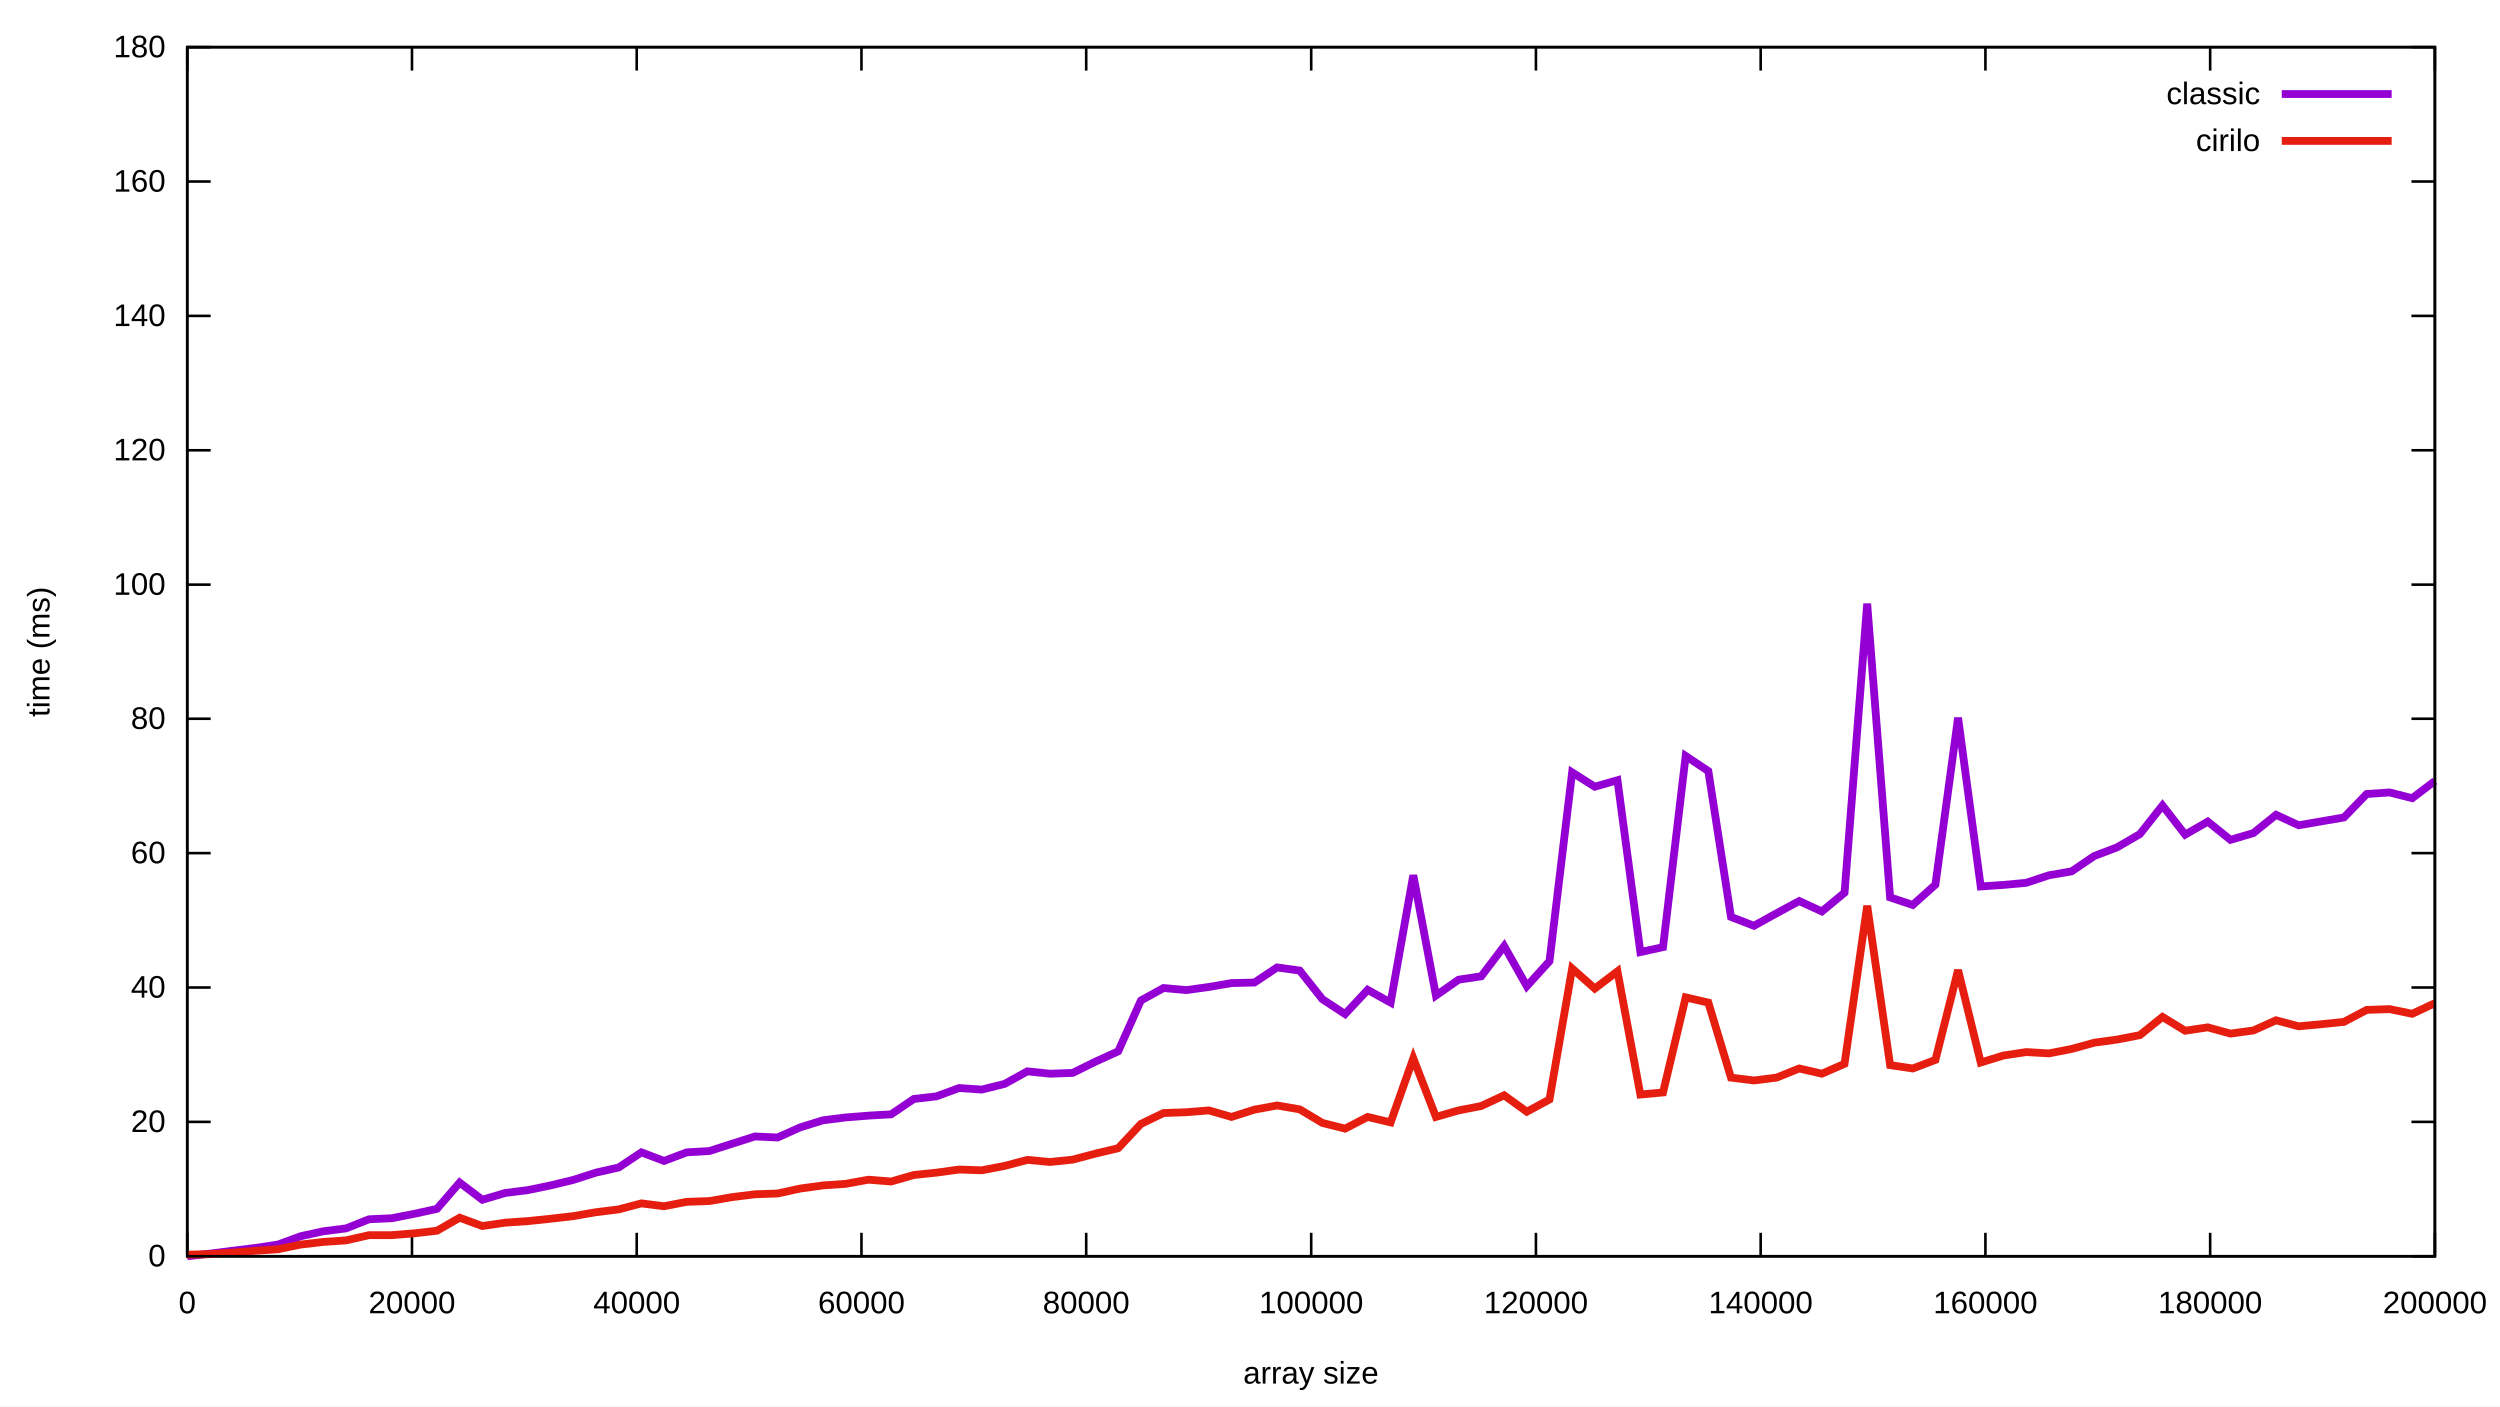
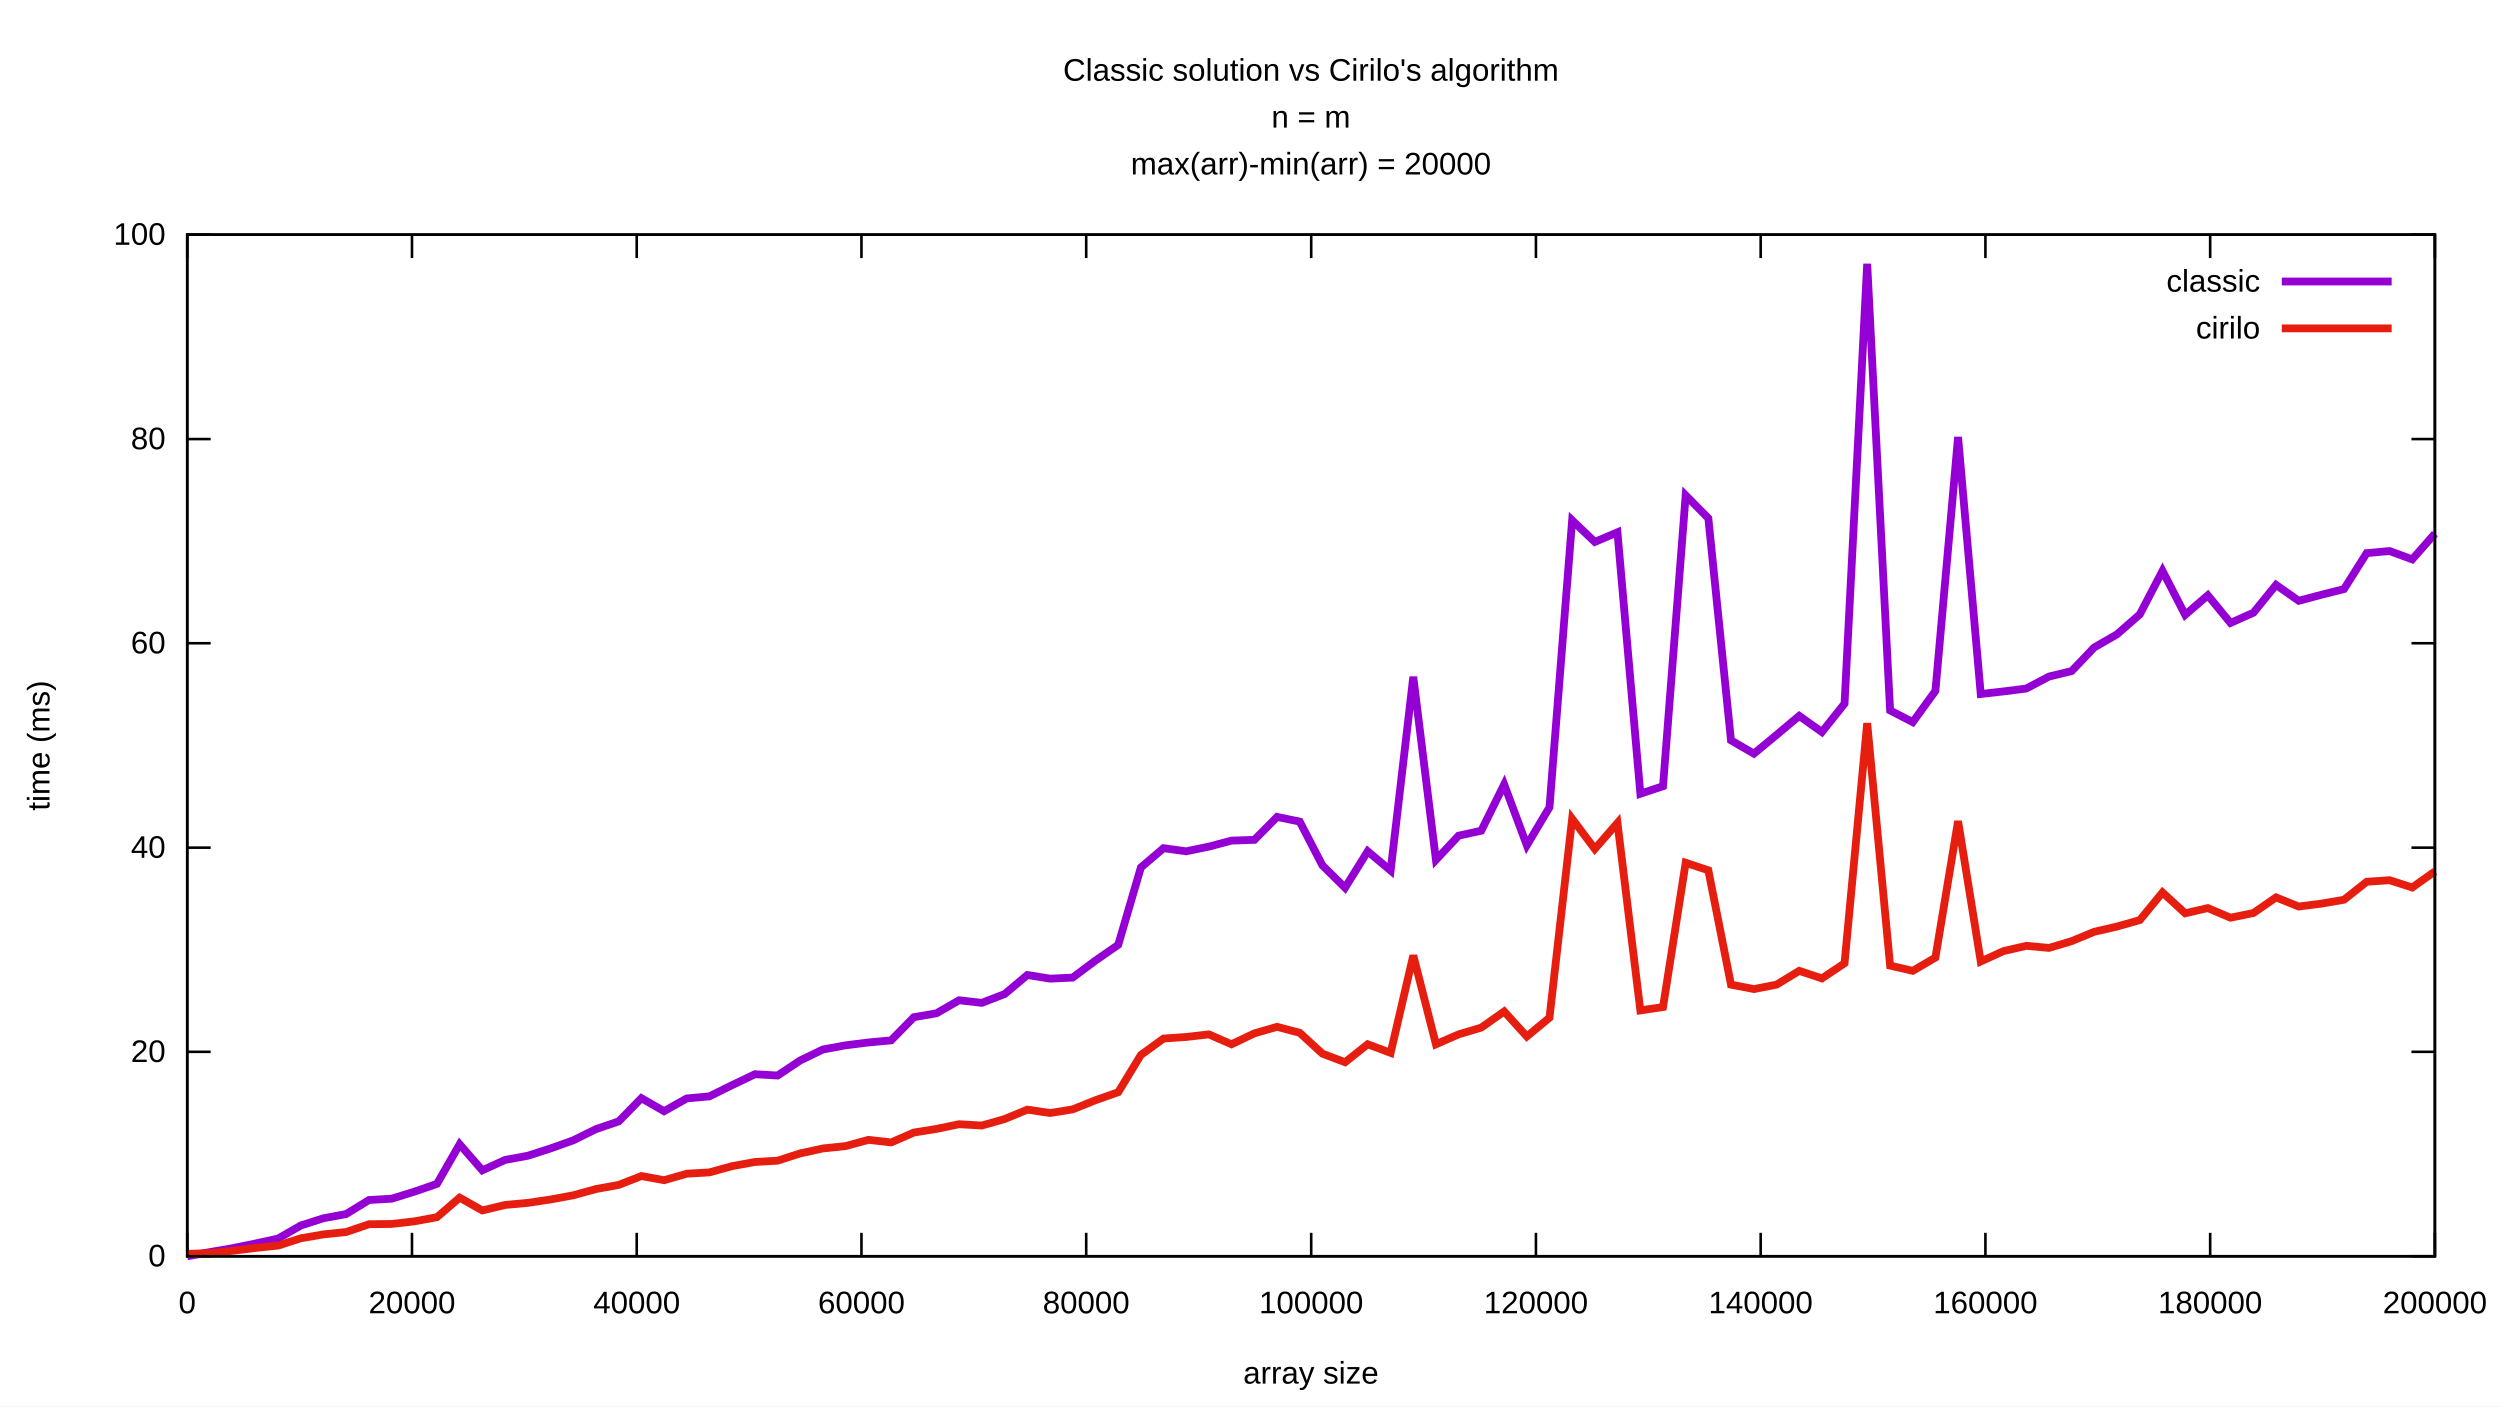
<svg xmlns="http://www.w3.org/2000/svg" xmlns:xlink="http://www.w3.org/1999/xlink" width="960" height="540" viewBox="0 0 960 540">
  <g id="gnuplot_canvas">
    <rect x="0" y="0" width="960" height="540" fill="#ffffff" />
    <defs>
      <circle id="gpDot" r="0.5" stroke-width="0.5" stroke="currentColor" />
      <path id="gpPt0" stroke-width="0.222" stroke="currentColor" d="M-1,0 h2 M0,-1 v2" />
      <path id="gpPt1" stroke-width="0.222" stroke="currentColor" d="M-1,-1 L1,1 M1,-1 L-1,1" />
      <path id="gpPt2" stroke-width="0.222" stroke="currentColor" d="M-1,0 L1,0 M0,-1 L0,1 M-1,-1 L1,1 M-1,1 L1,-1" />
      <rect id="gpPt3" stroke-width="0.222" stroke="currentColor" x="-1" y="-1" width="2" height="2" />
      <rect id="gpPt4" stroke-width="0.222" stroke="currentColor" fill="currentColor" x="-1" y="-1" width="2" height="2" />
      <circle id="gpPt5" stroke-width="0.222" stroke="currentColor" cx="0" cy="0" r="1" />
      <use xlink:href="#gpPt5" id="gpPt6" fill="currentColor" stroke="none" />
      <path id="gpPt7" stroke-width="0.222" stroke="currentColor" d="M0,-1.33 L-1.33,0.67 L1.33,0.67 z" />
      <use xlink:href="#gpPt7" id="gpPt8" fill="currentColor" stroke="none" />
      <use xlink:href="#gpPt7" id="gpPt9" stroke="currentColor" transform="rotate(180)" />
      <use xlink:href="#gpPt9" id="gpPt10" fill="currentColor" stroke="none" />
      <use xlink:href="#gpPt3" id="gpPt11" stroke="currentColor" transform="rotate(45)" />
      <use xlink:href="#gpPt11" id="gpPt12" fill="currentColor" stroke="none" />
      <path id="gpPt13" stroke-width="0.222" stroke="currentColor" d="M0,1.330 L1.265,0.411 L0.782,-1.067 L-0.782,-1.076 L-1.265,0.411 z" />
      <use xlink:href="#gpPt13" id="gpPt14" fill="currentColor" stroke="none" />
      <filter id="textbox" filterUnits="objectBoundingBox" x="0" y="0" height="1" width="1">
        <feFlood flood-color="#FFFFFF" flood-opacity="1" result="bgnd" />
        <feComposite in="SourceGraphic" in2="bgnd" operator="atop" />
      </filter>
      <filter id="greybox" filterUnits="objectBoundingBox" x="0" y="0" height="1" width="1">
        <feFlood flood-color="lightgrey" flood-opacity="1" result="grey" />
        <feComposite in="SourceGraphic" in2="grey" operator="atop" />
      </filter>
    </defs>
    <g fill="none" color="#FFFFFF" stroke="currentColor" stroke-width="1.00" stroke-linecap="butt" stroke-linejoin="miter">
</g>
    <g fill="none" color="black" stroke="currentColor" stroke-width="1.00" stroke-linecap="butt" stroke-linejoin="miter">
      <path stroke="black" d="M71.9,482.4 L80.9,482.4 M935.0,482.4 L926.0,482.4  " />
      <g transform="translate(63.6,486.3)" stroke="none" fill="black" font-family="Arial" font-size="12.00" text-anchor="end">
        <text>
          <tspan font-family="Arial"> 0</tspan>
        </text>
      </g>
    </g>
    <g fill="none" color="black" stroke="currentColor" stroke-width="1.00" stroke-linecap="butt" stroke-linejoin="miter">
-       <path stroke="black" d="M71.9,430.8 L80.9,430.8 M935.0,430.8 L926.0,430.8  " />
-       <g transform="translate(63.6,434.7)" stroke="none" fill="black" font-family="Arial" font-size="12.00" text-anchor="end">
+       <path stroke="black" d="M71.9,403.9 L80.9,403.9 M935.0,403.9 L926.0,403.9  " />
+       <g transform="translate(63.6,407.8)" stroke="none" fill="black" font-family="Arial" font-size="12.00" text-anchor="end">
        <text>
          <tspan font-family="Arial"> 20</tspan>
        </text>
      </g>
    </g>
    <g fill="none" color="black" stroke="currentColor" stroke-width="1.00" stroke-linecap="butt" stroke-linejoin="miter">
-       <path stroke="black" d="M71.9,379.2 L80.9,379.2 M935.0,379.2 L926.0,379.2  " />
-       <g transform="translate(63.6,383.1)" stroke="none" fill="black" font-family="Arial" font-size="12.00" text-anchor="end">
+       <path stroke="black" d="M71.9,325.5 L80.9,325.5 M935.0,325.5 L926.0,325.5  " />
+       <g transform="translate(63.6,329.4)" stroke="none" fill="black" font-family="Arial" font-size="12.00" text-anchor="end">
        <text>
          <tspan font-family="Arial"> 40</tspan>
        </text>
      </g>
    </g>
    <g fill="none" color="black" stroke="currentColor" stroke-width="1.00" stroke-linecap="butt" stroke-linejoin="miter">
-       <path stroke="black" d="M71.9,327.6 L80.9,327.6 M935.0,327.6 L926.0,327.6  " />
-       <g transform="translate(63.6,331.5)" stroke="none" fill="black" font-family="Arial" font-size="12.00" text-anchor="end">
+       <path stroke="black" d="M71.9,247.0 L80.9,247.0 M935.0,247.0 L926.0,247.0  " />
+       <g transform="translate(63.6,250.9)" stroke="none" fill="black" font-family="Arial" font-size="12.00" text-anchor="end">
        <text>
          <tspan font-family="Arial"> 60</tspan>
        </text>
      </g>
    </g>
    <g fill="none" color="black" stroke="currentColor" stroke-width="1.00" stroke-linecap="butt" stroke-linejoin="miter">
-       <path stroke="black" d="M71.9,276.0 L80.9,276.0 M935.0,276.0 L926.0,276.0  " />
-       <g transform="translate(63.6,279.9)" stroke="none" fill="black" font-family="Arial" font-size="12.00" text-anchor="end">
+       <path stroke="black" d="M71.9,168.6 L80.9,168.6 M935.0,168.6 L926.0,168.6  " />
+       <g transform="translate(63.6,172.5)" stroke="none" fill="black" font-family="Arial" font-size="12.00" text-anchor="end">
        <text>
          <tspan font-family="Arial"> 80</tspan>
        </text>
      </g>
    </g>
    <g fill="none" color="black" stroke="currentColor" stroke-width="1.00" stroke-linecap="butt" stroke-linejoin="miter">
-       <path stroke="black" d="M71.9,224.5 L80.9,224.5 M935.0,224.5 L926.0,224.5  " />
-       <g transform="translate(63.6,228.4)" stroke="none" fill="black" font-family="Arial" font-size="12.00" text-anchor="end">
+       <path stroke="black" d="M71.9,90.1 L80.9,90.1 M935.0,90.1 L926.0,90.1  " />
+       <g transform="translate(63.6,94.0)" stroke="none" fill="black" font-family="Arial" font-size="12.00" text-anchor="end">
        <text>
          <tspan font-family="Arial"> 100</tspan>
        </text>
      </g>
    </g>
    <g fill="none" color="black" stroke="currentColor" stroke-width="1.00" stroke-linecap="butt" stroke-linejoin="miter">
-       <path stroke="black" d="M71.9,172.9 L80.9,172.9 M935.0,172.9 L926.0,172.9  " />
-       <g transform="translate(63.6,176.8)" stroke="none" fill="black" font-family="Arial" font-size="12.00" text-anchor="end">
-         <text>
-           <tspan font-family="Arial"> 120</tspan>
-         </text>
-       </g>
-     </g>
-     <g fill="none" color="black" stroke="currentColor" stroke-width="1.00" stroke-linecap="butt" stroke-linejoin="miter">
-       <path stroke="black" d="M71.9,121.3 L80.9,121.3 M935.0,121.3 L926.0,121.3  " />
-       <g transform="translate(63.6,125.2)" stroke="none" fill="black" font-family="Arial" font-size="12.00" text-anchor="end">
-         <text>
-           <tspan font-family="Arial"> 140</tspan>
-         </text>
-       </g>
-     </g>
-     <g fill="none" color="black" stroke="currentColor" stroke-width="1.00" stroke-linecap="butt" stroke-linejoin="miter">
-       <path stroke="black" d="M71.9,69.7 L80.9,69.7 M935.0,69.7 L926.0,69.7  " />
-       <g transform="translate(63.6,73.6)" stroke="none" fill="black" font-family="Arial" font-size="12.00" text-anchor="end">
-         <text>
-           <tspan font-family="Arial"> 160</tspan>
-         </text>
-       </g>
-     </g>
-     <g fill="none" color="black" stroke="currentColor" stroke-width="1.00" stroke-linecap="butt" stroke-linejoin="miter">
-       <path stroke="black" d="M71.9,18.1 L80.9,18.1 M935.0,18.1 L926.0,18.1  " />
-       <g transform="translate(63.6,22.0)" stroke="none" fill="black" font-family="Arial" font-size="12.00" text-anchor="end">
-         <text>
-           <tspan font-family="Arial"> 180</tspan>
-         </text>
-       </g>
-     </g>
-     <g fill="none" color="black" stroke="currentColor" stroke-width="1.00" stroke-linecap="butt" stroke-linejoin="miter">
-       <path stroke="black" d="M71.9,482.4 L71.9,473.4 M71.9,18.1 L71.9,27.1  " />
+       <path stroke="black" d="M71.9,482.4 L71.9,473.4 M71.9,90.1 L71.9,99.1  " />
      <g transform="translate(71.9,504.3)" stroke="none" fill="black" font-family="Arial" font-size="12.00" text-anchor="middle">
        <text>
          <tspan font-family="Arial"> 0</tspan>
        </text>
      </g>
    </g>
    <g fill="none" color="black" stroke="currentColor" stroke-width="1.00" stroke-linecap="butt" stroke-linejoin="miter">
-       <path stroke="black" d="M158.2,482.4 L158.2,473.4 M158.2,18.1 L158.2,27.1  " />
+       <path stroke="black" d="M158.2,482.4 L158.2,473.4 M158.2,90.1 L158.2,99.1  " />
      <g transform="translate(158.2,504.3)" stroke="none" fill="black" font-family="Arial" font-size="12.00" text-anchor="middle">
        <text>
          <tspan font-family="Arial"> 20000</tspan>
        </text>
      </g>
    </g>
    <g fill="none" color="black" stroke="currentColor" stroke-width="1.00" stroke-linecap="butt" stroke-linejoin="miter">
-       <path stroke="black" d="M244.5,482.4 L244.5,473.4 M244.5,18.1 L244.5,27.1  " />
+       <path stroke="black" d="M244.5,482.4 L244.5,473.4 M244.5,90.1 L244.5,99.1  " />
      <g transform="translate(244.5,504.3)" stroke="none" fill="black" font-family="Arial" font-size="12.00" text-anchor="middle">
        <text>
          <tspan font-family="Arial"> 40000</tspan>
        </text>
      </g>
    </g>
    <g fill="none" color="black" stroke="currentColor" stroke-width="1.00" stroke-linecap="butt" stroke-linejoin="miter">
-       <path stroke="black" d="M330.8,482.4 L330.8,473.4 M330.8,18.1 L330.8,27.1  " />
+       <path stroke="black" d="M330.8,482.4 L330.8,473.4 M330.8,90.1 L330.8,99.1  " />
      <g transform="translate(330.8,504.3)" stroke="none" fill="black" font-family="Arial" font-size="12.00" text-anchor="middle">
        <text>
          <tspan font-family="Arial"> 60000</tspan>
        </text>
      </g>
    </g>
    <g fill="none" color="black" stroke="currentColor" stroke-width="1.00" stroke-linecap="butt" stroke-linejoin="miter">
-       <path stroke="black" d="M417.1,482.4 L417.1,473.4 M417.1,18.1 L417.1,27.1  " />
+       <path stroke="black" d="M417.1,482.4 L417.1,473.4 M417.1,90.1 L417.1,99.1  " />
      <g transform="translate(417.1,504.3)" stroke="none" fill="black" font-family="Arial" font-size="12.00" text-anchor="middle">
        <text>
          <tspan font-family="Arial"> 80000</tspan>
        </text>
      </g>
    </g>
    <g fill="none" color="black" stroke="currentColor" stroke-width="1.00" stroke-linecap="butt" stroke-linejoin="miter">
-       <path stroke="black" d="M503.5,482.4 L503.5,473.4 M503.5,18.1 L503.5,27.1  " />
+       <path stroke="black" d="M503.5,482.4 L503.5,473.4 M503.5,90.1 L503.5,99.1  " />
      <g transform="translate(503.5,504.3)" stroke="none" fill="black" font-family="Arial" font-size="12.00" text-anchor="middle">
        <text>
          <tspan font-family="Arial"> 100000</tspan>
        </text>
      </g>
    </g>
    <g fill="none" color="black" stroke="currentColor" stroke-width="1.00" stroke-linecap="butt" stroke-linejoin="miter">
-       <path stroke="black" d="M589.8,482.4 L589.8,473.4 M589.8,18.1 L589.8,27.1  " />
+       <path stroke="black" d="M589.8,482.4 L589.8,473.4 M589.8,90.1 L589.8,99.1  " />
      <g transform="translate(589.8,504.3)" stroke="none" fill="black" font-family="Arial" font-size="12.00" text-anchor="middle">
        <text>
          <tspan font-family="Arial"> 120000</tspan>
        </text>
      </g>
    </g>
    <g fill="none" color="black" stroke="currentColor" stroke-width="1.00" stroke-linecap="butt" stroke-linejoin="miter">
-       <path stroke="black" d="M676.1,482.4 L676.1,473.4 M676.1,18.1 L676.1,27.1  " />
+       <path stroke="black" d="M676.1,482.4 L676.1,473.4 M676.1,90.1 L676.1,99.1  " />
      <g transform="translate(676.1,504.3)" stroke="none" fill="black" font-family="Arial" font-size="12.00" text-anchor="middle">
        <text>
          <tspan font-family="Arial"> 140000</tspan>
        </text>
      </g>
    </g>
    <g fill="none" color="black" stroke="currentColor" stroke-width="1.00" stroke-linecap="butt" stroke-linejoin="miter">
-       <path stroke="black" d="M762.4,482.4 L762.4,473.4 M762.4,18.1 L762.4,27.1  " />
+       <path stroke="black" d="M762.4,482.4 L762.4,473.4 M762.4,90.1 L762.4,99.1  " />
      <g transform="translate(762.4,504.3)" stroke="none" fill="black" font-family="Arial" font-size="12.00" text-anchor="middle">
        <text>
          <tspan font-family="Arial"> 160000</tspan>
        </text>
      </g>
    </g>
    <g fill="none" color="black" stroke="currentColor" stroke-width="1.00" stroke-linecap="butt" stroke-linejoin="miter">
-       <path stroke="black" d="M848.7,482.4 L848.7,473.4 M848.7,18.1 L848.7,27.1  " />
+       <path stroke="black" d="M848.7,482.4 L848.7,473.4 M848.7,90.1 L848.7,99.1  " />
      <g transform="translate(848.7,504.3)" stroke="none" fill="black" font-family="Arial" font-size="12.00" text-anchor="middle">
        <text>
          <tspan font-family="Arial"> 180000</tspan>
        </text>
      </g>
    </g>
    <g fill="none" color="black" stroke="currentColor" stroke-width="1.00" stroke-linecap="butt" stroke-linejoin="miter">
-       <path stroke="black" d="M935.0,482.4 L935.0,473.4 M935.0,18.1 L935.0,27.1  " />
+       <path stroke="black" d="M935.0,482.4 L935.0,473.4 M935.0,90.1 L935.0,99.1  " />
      <g transform="translate(935.0,504.3)" stroke="none" fill="black" font-family="Arial" font-size="12.00" text-anchor="middle">
        <text>
          <tspan font-family="Arial"> 200000</tspan>
        </text>
      </g>
    </g>
    <g fill="none" color="black" stroke="currentColor" stroke-width="1.00" stroke-linecap="butt" stroke-linejoin="miter">
</g>
    <g fill="none" color="black" stroke="currentColor" stroke-width="1.00" stroke-linecap="butt" stroke-linejoin="miter">
-       <path stroke="black" d="M71.9,18.1 L71.9,482.4 L935.0,482.4 L935.0,18.1 L71.9,18.1 Z  " />
-     </g>
-     <g fill="none" color="black" stroke="currentColor" stroke-width="1.00" stroke-linecap="butt" stroke-linejoin="miter">
-       <g transform="translate(19.0,250.3) rotate(270)" stroke="none" fill="black" font-family="Arial" font-size="12.00" text-anchor="middle">
+       <path stroke="black" d="M71.9,90.1 L71.9,482.4 L935.0,482.4 L935.0,90.1 L71.9,90.1 Z  " />
+     </g>
+     <g fill="none" color="black" stroke="currentColor" stroke-width="1.00" stroke-linecap="butt" stroke-linejoin="miter">
+       <g transform="translate(19.0,286.3) rotate(270)" stroke="none" fill="black" font-family="Arial" font-size="12.00" text-anchor="middle">
        <text>
          <tspan font-family="Arial">time (ms)</tspan>
        </text>
      </g>
    </g>
    <g fill="none" color="black" stroke="currentColor" stroke-width="1.00" stroke-linecap="butt" stroke-linejoin="miter">
      <g transform="translate(503.4,531.3)" stroke="none" fill="black" font-family="Arial" font-size="12.00" text-anchor="middle">
        <text>
          <tspan font-family="Arial">array size</tspan>
+         </text>
+       </g>
+     </g>
+     <g fill="none" color="black" stroke="currentColor" stroke-width="1.00" stroke-linecap="butt" stroke-linejoin="miter">
+       <g transform="translate(503.4,31.0)" stroke="none" fill="black" font-family="Arial" font-size="12.00" text-anchor="middle">
+         <text>
+           <tspan font-family="Arial">Classic solution vs Cirilo's algorithm</tspan>
+         </text>
+       </g>
+       <g transform="translate(503.4,49.0)" stroke="none" fill="black" font-family="Arial" font-size="12.00" text-anchor="middle">
+         <text>
+           <tspan font-family="Arial">n = m</tspan>
+         </text>
+       </g>
+       <g transform="translate(503.4,67.0)" stroke="none" fill="black" font-family="Arial" font-size="12.00" text-anchor="middle">
+         <text>
+           <tspan font-family="Arial">max(arr)-min(arr) = 20000</tspan>
        </text>
      </g>
    </g>
    <g fill="none" color="black" stroke="currentColor" stroke-width="1.00" stroke-linecap="butt" stroke-linejoin="miter">
</g>
    <g id="gnuplot_plot_1">
      <g fill="none" color="#FFFFFF" stroke="currentColor" stroke-width="3.00" stroke-linecap="butt" stroke-linejoin="miter">
</g>
      <g fill="none" color="black" stroke="currentColor" stroke-width="3.00" stroke-linecap="butt" stroke-linejoin="miter">
-         <g transform="translate(867.9,40.0)" stroke="none" fill="black" font-family="Arial" font-size="12.00" text-anchor="end">
+         <g transform="translate(867.9,112.0)" stroke="none" fill="black" font-family="Arial" font-size="12.00" text-anchor="end">
          <text>
            <tspan font-family="Arial">classic</tspan>
          </text>
        </g>
      </g>
      <g fill="none" color="black" stroke="currentColor" stroke-width="3.00" stroke-linecap="butt" stroke-linejoin="miter">
-         <path stroke="rgb(148,   0, 211)" d="M876.2,36.1 L918.4,36.1 M71.9,482.4 L80.6,481.4 L89.3,480.3 L98.1,479.2 L106.8,477.9 L115.5,474.7   L124.2,472.8 L132.9,471.7 L141.7,468.2 L150.4,467.8 L159.1,466.1 L167.8,464.2 L176.5,454.1 L185.2,460.7   L194.0,458.1 L202.7,457.0 L211.4,455.2 L220.1,453.1 L228.8,450.3 L237.6,448.3 L246.3,442.5 L255.0,445.8   L263.7,442.5 L272.4,442.0 L281.1,439.2 L289.9,436.4 L298.6,436.8 L307.3,432.9 L316.0,430.2 L324.7,429.1   L333.5,428.4 L342.2,427.9 L350.9,422.0 L359.6,421.0 L368.3,417.8 L377.0,418.4 L385.8,416.2 L394.5,411.4   L403.2,412.3 L411.9,412.0 L420.6,407.7 L429.4,403.7 L438.1,384.2 L446.8,379.4 L455.5,380.2 L464.2,379.0   L472.9,377.5 L481.7,377.3 L490.4,371.5 L499.1,372.7 L507.8,383.7 L516.5,389.4 L525.2,380.1 L534.0,385.0   L542.7,336.1 L551.4,382.3 L560.1,376.2 L568.8,374.9 L577.6,363.3 L586.3,378.7 L595.0,369.1 L603.7,296.6   L612.4,302.1 L621.1,299.6 L629.9,365.6 L638.6,363.7 L647.3,290.3 L656.0,296.1 L664.7,352.1 L673.5,355.5   L682.2,350.7 L690.9,346.0 L699.6,350.0 L708.3,342.8 L717.0,231.8 L725.8,344.6 L734.5,347.5 L743.2,339.7   L751.9,275.6 L760.6,340.4 L769.4,339.8 L778.1,339.0 L786.8,336.1 L795.5,334.6 L804.2,328.7 L812.9,325.4   L821.7,320.3 L830.4,309.3 L839.1,320.5 L847.8,315.5 L856.5,322.5 L865.3,319.9 L874.0,312.9 L882.7,316.9   L891.4,315.4 L900.1,313.9 L908.8,304.9 L917.6,304.3 L926.3,306.5 L935.0,299.9  " />
+         <path stroke="rgb(148,   0, 211)" d="M876.2,108.1 L918.4,108.1 M71.9,482.4 L80.6,480.8 L89.3,479.3 L98.1,477.5 L106.8,475.6 L115.5,470.6   L124.2,467.8 L132.9,466.2 L141.7,460.8 L150.4,460.3 L159.1,457.6 L167.8,454.6 L176.5,439.4 L185.2,449.4   L194.0,445.4 L202.7,443.8 L211.4,441.0 L220.1,437.9 L228.8,433.6 L237.6,430.6 L246.3,421.7 L255.0,426.7   L263.7,421.8 L272.4,421.0 L281.1,416.7 L289.9,412.5 L298.6,413.0 L307.3,407.2 L316.0,403.0 L324.7,401.4   L333.5,400.3 L342.2,399.5 L350.9,390.6 L359.6,389.1 L368.3,384.1 L377.0,385.1 L385.8,381.7 L394.5,374.4   L403.2,375.8 L411.9,375.4 L420.6,368.9 L429.4,362.8 L438.1,333.1 L446.8,325.7 L455.5,326.9 L464.2,325.1   L472.9,322.8 L481.7,322.5 L490.4,313.7 L499.1,315.5 L507.8,332.3 L516.5,340.9 L525.2,326.9 L534.0,334.3   L542.7,259.9 L551.4,330.2 L560.1,320.9 L568.8,319.0 L577.6,301.2 L586.3,324.6 L595.0,310.0 L603.7,199.8   L612.4,208.1 L621.1,204.4 L629.9,304.8 L638.6,301.9 L647.3,190.2 L656.0,199.0 L664.7,284.3 L673.5,289.4   L682.2,282.2 L690.9,274.9 L699.6,281.1 L708.3,270.2 L717.0,101.3 L725.8,272.8 L734.5,277.3 L743.2,265.3   L751.9,167.8 L760.6,266.5 L769.4,265.5 L778.1,264.4 L786.8,259.8 L795.5,257.7 L804.2,248.6 L812.9,243.6   L821.7,235.9 L830.4,219.2 L839.1,236.1 L847.8,228.6 L856.5,239.2 L865.3,235.3 L874.0,224.6 L882.7,230.7   L891.4,228.4 L900.1,226.2 L908.8,212.4 L917.6,211.6 L926.3,214.8 L935.0,204.9  " />
      </g>
    </g>
    <g id="gnuplot_plot_2">
      <g fill="none" color="black" stroke="currentColor" stroke-width="3.00" stroke-linecap="butt" stroke-linejoin="miter">
-         <g transform="translate(867.9,58.0)" stroke="none" fill="black" font-family="Arial" font-size="12.00" text-anchor="end">
+         <g transform="translate(867.9,130.0)" stroke="none" fill="black" font-family="Arial" font-size="12.00" text-anchor="end">
          <text>
            <tspan font-family="Arial">cirilo</tspan>
          </text>
        </g>
      </g>
      <g fill="none" color="black" stroke="currentColor" stroke-width="3.00" stroke-linecap="butt" stroke-linejoin="miter">
-         <path stroke="rgb(229,  30,  16)" d="M876.2,54.1 L918.4,54.1 M71.9,481.8 L80.6,481.6 L89.3,481.0 L98.1,480.3 L106.8,479.7 L115.5,477.9   L124.2,476.9 L132.9,476.3 L141.7,474.3 L150.4,474.3 L159.1,473.6 L167.8,472.6 L176.5,467.6 L185.2,470.8   L194.0,469.5 L202.7,468.9 L211.4,468.0 L220.1,467.0 L228.8,465.5 L237.6,464.4 L246.3,462.1 L255.0,463.2   L263.7,461.5 L272.4,461.2 L281.1,459.7 L289.9,458.6 L298.6,458.3 L307.3,456.4 L316.0,455.2 L324.7,454.6   L333.5,453.0 L342.2,453.7 L350.9,451.2 L359.6,450.3 L368.3,449.1 L377.0,449.4 L385.8,447.7 L394.5,445.4   L403.2,446.2 L411.9,445.3 L420.6,443.0 L429.4,440.9 L438.1,431.6 L446.8,427.4 L455.5,427.1 L464.2,426.4   L472.9,428.9 L481.7,426.1 L490.4,424.5 L499.1,426.0 L507.8,431.2 L516.5,433.4 L525.2,428.9 L534.0,431.0   L542.7,406.4 L551.4,428.9 L560.1,426.4 L568.8,424.7 L577.6,420.6 L586.3,426.9 L595.0,422.2 L603.7,371.9   L612.4,379.6 L621.1,373.0 L629.9,420.3 L638.6,419.5 L647.3,383.0 L656.0,385.0 L664.7,413.8 L673.5,414.9   L682.2,413.8 L690.9,410.3 L699.6,412.3 L708.3,408.5 L717.0,347.8 L725.8,409.0 L734.5,410.3 L743.2,407.0   L751.9,372.5 L760.6,408.0 L769.4,405.3 L778.1,404.0 L786.8,404.5 L795.5,402.8 L804.2,400.4 L812.9,399.2   L821.7,397.5 L830.4,390.5 L839.1,395.8 L847.8,394.5 L856.5,396.9 L865.3,395.7 L874.0,391.8 L882.7,394.1   L891.4,393.3 L900.1,392.4 L908.8,387.8 L917.6,387.5 L926.3,389.3 L935.0,385.2  " />
+         <path stroke="rgb(229,  30,  16)" d="M876.2,126.1 L918.4,126.1 M71.9,481.5 L80.6,481.2 L89.3,480.3 L98.1,479.2 L106.8,478.3 L115.5,475.5   L124.2,474.0 L132.9,473.1 L141.7,470.1 L150.4,470.0 L159.1,469.0 L167.8,467.4 L176.5,459.9 L185.2,464.8   L194.0,462.7 L202.7,461.9 L211.4,460.6 L220.1,459.0 L228.8,456.6 L237.6,455.0 L246.3,451.6 L255.0,453.2   L263.7,450.7 L272.4,450.2 L281.1,447.8 L289.9,446.2 L298.6,445.7 L307.3,442.9 L316.0,441.0 L324.7,440.1   L333.5,437.7 L342.2,438.7 L350.9,434.9 L359.6,433.5 L368.3,431.7 L377.0,432.2 L385.8,429.7 L394.5,426.1   L403.2,427.4 L411.9,426.0 L420.6,422.5 L429.4,419.4 L438.1,405.1 L446.8,398.8 L455.5,398.2 L464.2,397.2   L472.9,401.0 L481.7,396.8 L490.4,394.3 L499.1,396.6 L507.8,404.6 L516.5,407.9 L525.2,401.0 L534.0,404.3   L542.7,366.9 L551.4,401.0 L560.1,397.2 L568.8,394.6 L577.6,388.4 L586.3,398.0 L595.0,390.8 L603.7,314.4   L612.4,326.0 L621.1,316.0 L629.9,388.0 L638.6,386.7 L647.3,331.3 L656.0,334.2 L664.7,378.1 L673.5,379.8   L682.2,378.1 L690.9,372.8 L699.6,375.7 L708.3,369.9 L717.0,277.7 L725.8,370.8 L734.5,372.8 L743.2,367.7   L751.9,315.3 L760.6,369.2 L769.4,365.2 L778.1,363.2 L786.8,364.0 L795.5,361.4 L804.2,357.8 L812.9,355.8   L821.7,353.3 L830.4,342.7 L839.1,350.7 L847.8,348.7 L856.5,352.4 L865.3,350.6 L874.0,344.6 L882.7,348.1   L891.4,347.0 L900.1,345.5 L908.8,338.6 L917.6,338.0 L926.3,340.8 L935.0,334.6  " />
      </g>
    </g>
    <g fill="none" color="#FFFFFF" stroke="rgb(229,  30,  16)" stroke-width="2.00" stroke-linecap="butt" stroke-linejoin="miter">
</g>
    <g fill="none" color="black" stroke="currentColor" stroke-width="2.00" stroke-linecap="butt" stroke-linejoin="miter">
</g>
    <g fill="none" color="black" stroke="black" stroke-width="1.00" stroke-linecap="butt" stroke-linejoin="miter">
</g>
    <g fill="none" color="black" stroke="currentColor" stroke-width="1.00" stroke-linecap="butt" stroke-linejoin="miter">
-       <path stroke="black" d="M71.9,18.1 L71.9,482.4 L935.0,482.4 L935.0,18.1 L71.9,18.1 Z  " />
+       <path stroke="black" d="M71.9,90.1 L71.9,482.4 L935.0,482.4 L935.0,90.1 L71.9,90.1 Z  " />
    </g>
    <g fill="none" color="black" stroke="currentColor" stroke-width="1.00" stroke-linecap="butt" stroke-linejoin="miter">
</g>
  </g>
</svg>
